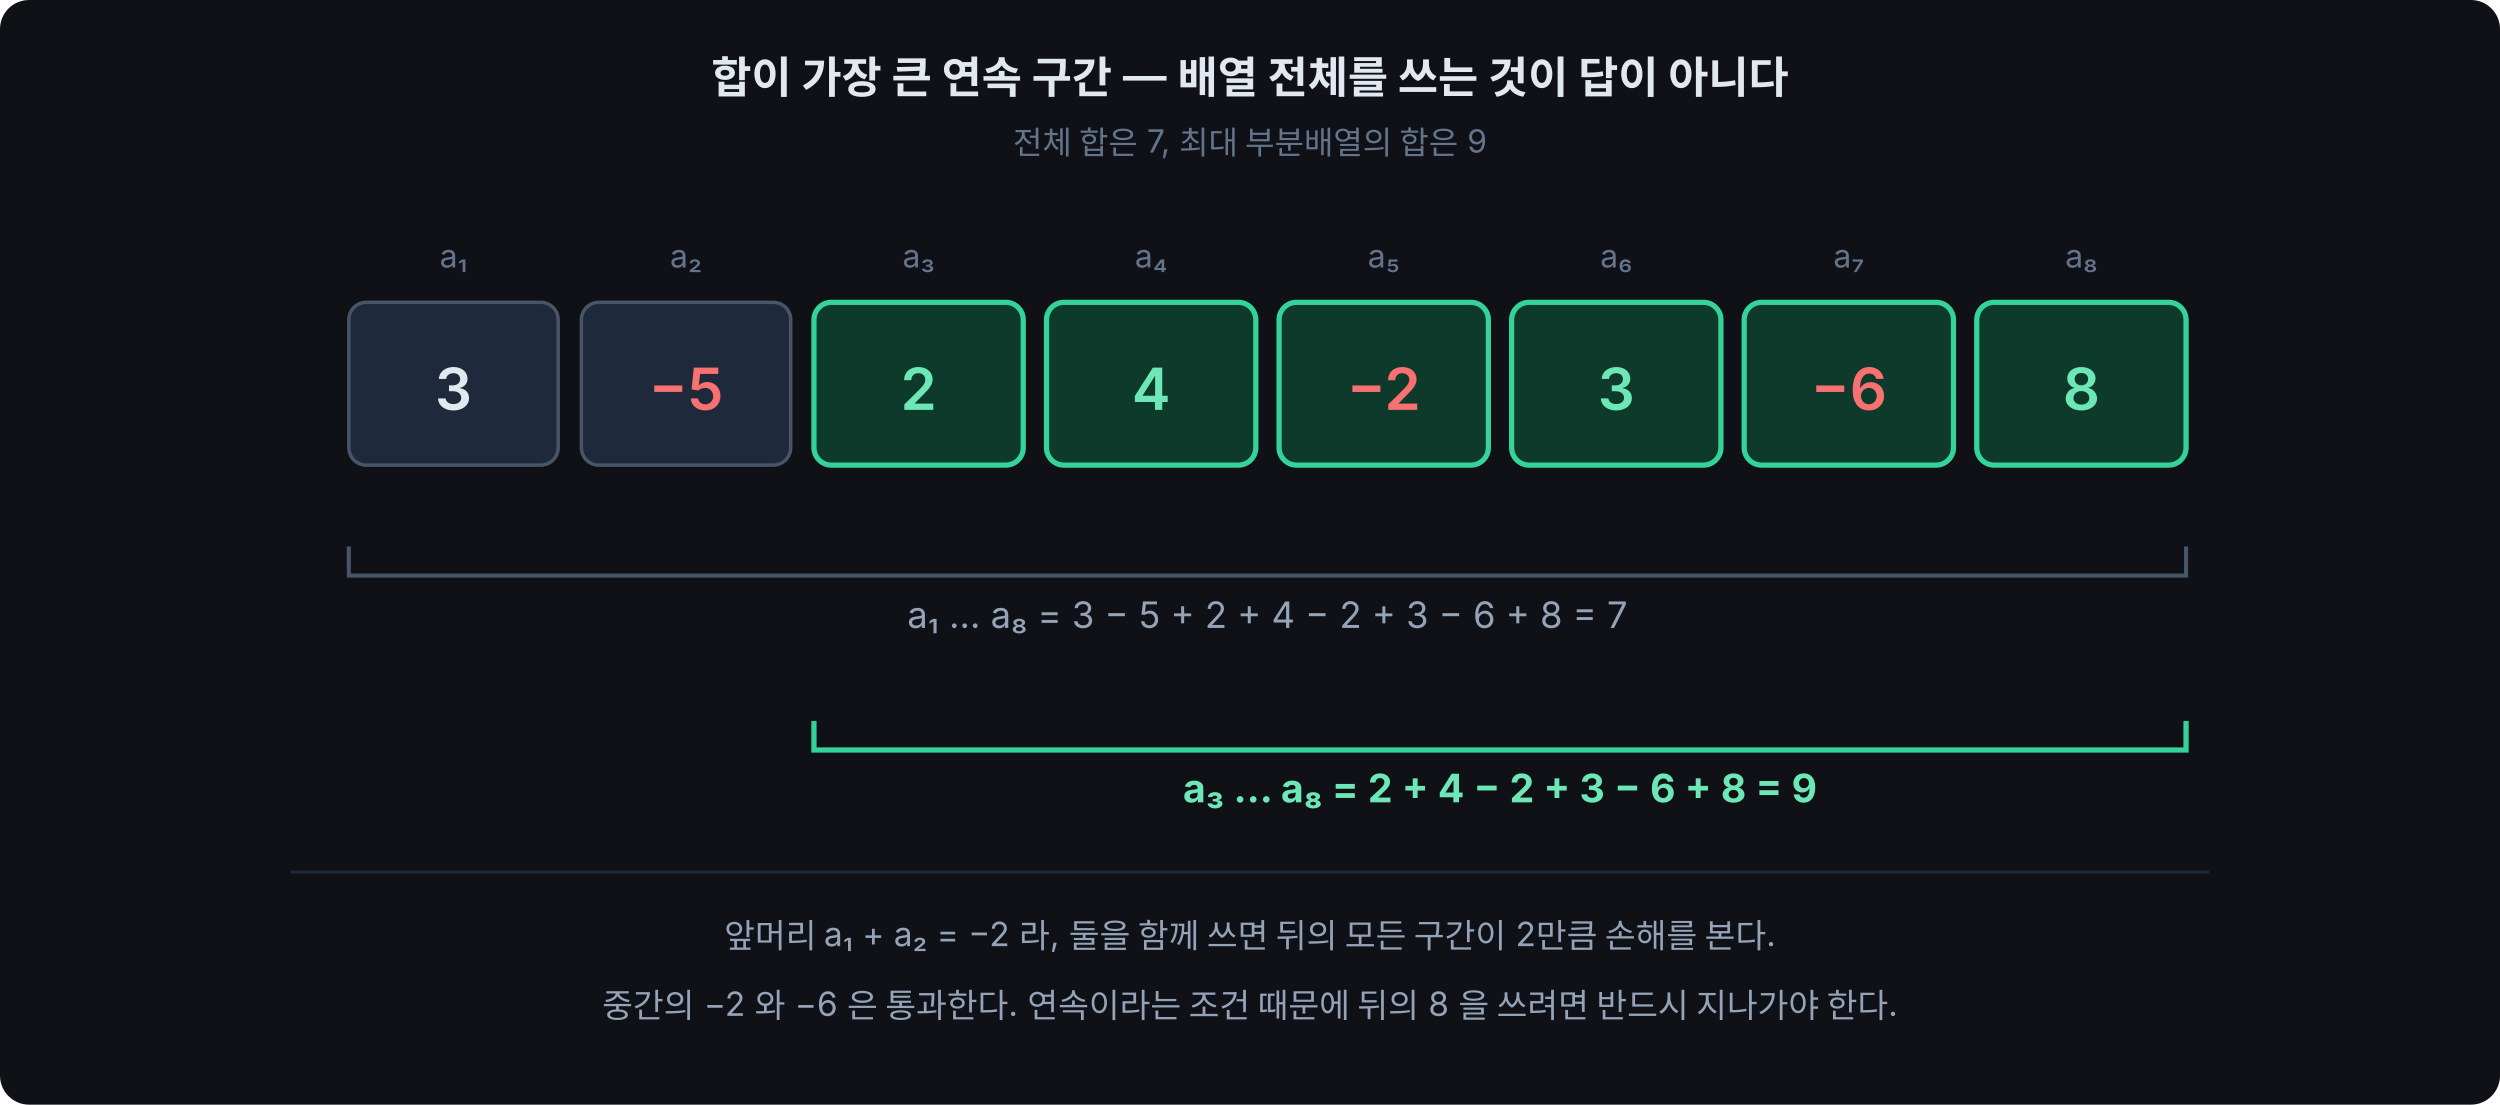
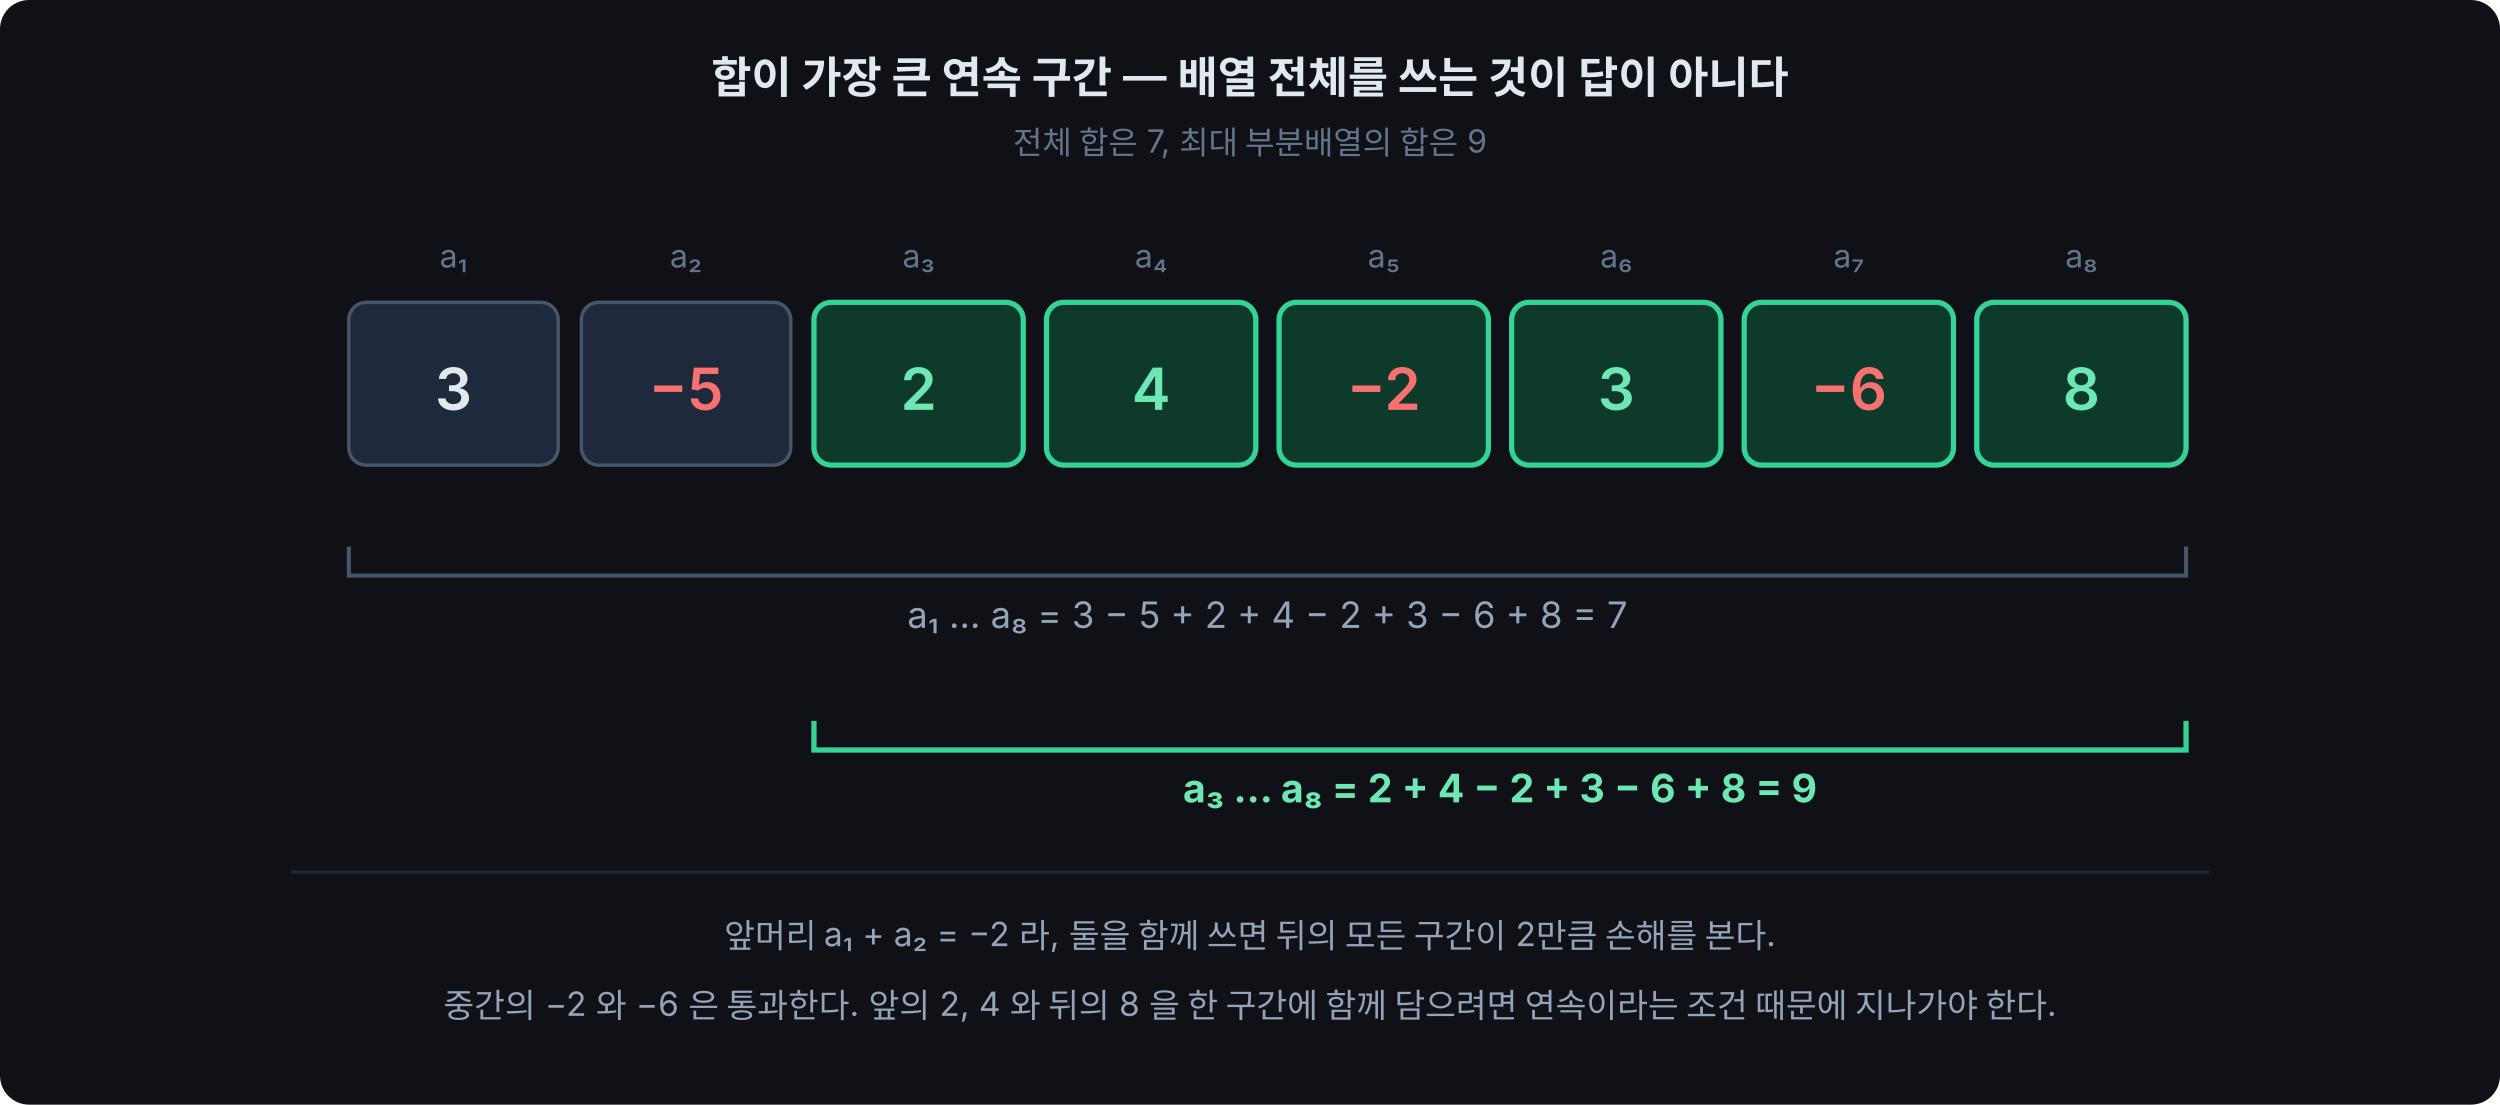
<svg xmlns="http://www.w3.org/2000/svg" viewBox="0 0 860 380" width="1290" height="570" font-family="system-ui,-apple-system,sans-serif">
  <rect width="860" height="380" rx="10" fill="#0f1117" />
  <text x="430" y="32" text-anchor="middle" fill="#e2e8f0" font-size="15" font-weight="600">합이 가장 큰 연속 구간 — 배열 전체를 쓰는 것이 답이 아니다</text>
  <text x="430" y="53" text-anchor="middle" fill="#64748b" font-size="11">전체 합은 7, 최대 부분배열의 합은 9</text>
  <g fill="#64748b" font-size="11" text-anchor="middle">
    <text x="156" y="92">a₁</text>
    <text x="236" y="92">a₂</text>
    <text x="316" y="92">a₃</text>
    <text x="396" y="92">a₄</text>
    <text x="476" y="92">a₅</text>
    <text x="556" y="92">a₆</text>
    <text x="636" y="92">a₇</text>
    <text x="716" y="92">a₈</text>
  </g>
  <rect x="120" y="104" width="72" height="56" rx="6" fill="#1e293b" stroke="#475569" stroke-width="1.2" />
  <rect x="200" y="104" width="72" height="56" rx="6" fill="#1e293b" stroke="#475569" stroke-width="1.2" />
  <rect x="280" y="104" width="72" height="56" rx="6" fill="#0e3a2c" stroke="#34d399" stroke-width="1.8" />
  <rect x="360" y="104" width="72" height="56" rx="6" fill="#0e3a2c" stroke="#34d399" stroke-width="1.8" />
  <rect x="440" y="104" width="72" height="56" rx="6" fill="#0e3a2c" stroke="#34d399" stroke-width="1.8" />
  <rect x="520" y="104" width="72" height="56" rx="6" fill="#0e3a2c" stroke="#34d399" stroke-width="1.8" />
  <rect x="600" y="104" width="72" height="56" rx="6" fill="#0e3a2c" stroke="#34d399" stroke-width="1.8" />
  <rect x="680" y="104" width="72" height="56" rx="6" fill="#0e3a2c" stroke="#34d399" stroke-width="1.8" />
  <g font-size="20" font-weight="600" text-anchor="middle">
    <text x="156" y="141" fill="#e2e8f0">3</text>
    <text x="236" y="141" fill="#f87171">−5</text>
    <text x="316" y="141" fill="#6ee7b7">2</text>
    <text x="396" y="141" fill="#6ee7b7">4</text>
    <text x="476" y="141" fill="#f87171">−2</text>
    <text x="556" y="141" fill="#6ee7b7">3</text>
    <text x="636" y="141" fill="#f87171">−6</text>
    <text x="716" y="141" fill="#6ee7b7">8</text>
  </g>
  <path d="M120,188 v10 H752 v-10" fill="none" stroke="#475569" stroke-width="1.4" />
  <text x="436" y="216" text-anchor="middle" fill="#94a3b8" font-size="12.5">a₁ … a₈ = 3 − 5 + 2 + 4 − 2 + 3 − 6 + 8 = 7</text>
  <path d="M280,248 v10 H752 v-10" fill="none" stroke="#34d399" stroke-width="1.8" />
  <text x="516" y="276" text-anchor="middle" fill="#6ee7b7" font-size="13.5" font-weight="700">a₃ … a₈ = 2 + 4 − 2 + 3 − 6 + 8 = 9</text>
  <line x1="100" y1="300" x2="760" y2="300" stroke="#1e293b" stroke-width="1" />
  <text x="430" y="326" text-anchor="middle" fill="#94a3b8" font-size="11.5">앞머리 a₁ + a₂ = −2 라, 둘을 함께 쓰면 뒤의 모든 구간이 2만큼 손해를 본다.</text>
-   <text x="430" y="350" text-anchor="middle" fill="#94a3b8" font-size="11.5">중간의 −2 와 −6 은 통과한다. 연속이라는 조건 때문에 뒤의 8 을 쓰려면 반드시 지나가야 한다.</text>
+   <text x="430" y="350" text-anchor="middle" fill="#94a3b8" font-size="11.5">중간의 −2 와 −6 은 통과한다. 앞의 2, 4 와 뒤의 8 을 한 구간에 함께 담으려면 연속이라는 조건 때문에 지나가야 한다.</text>
</svg>
